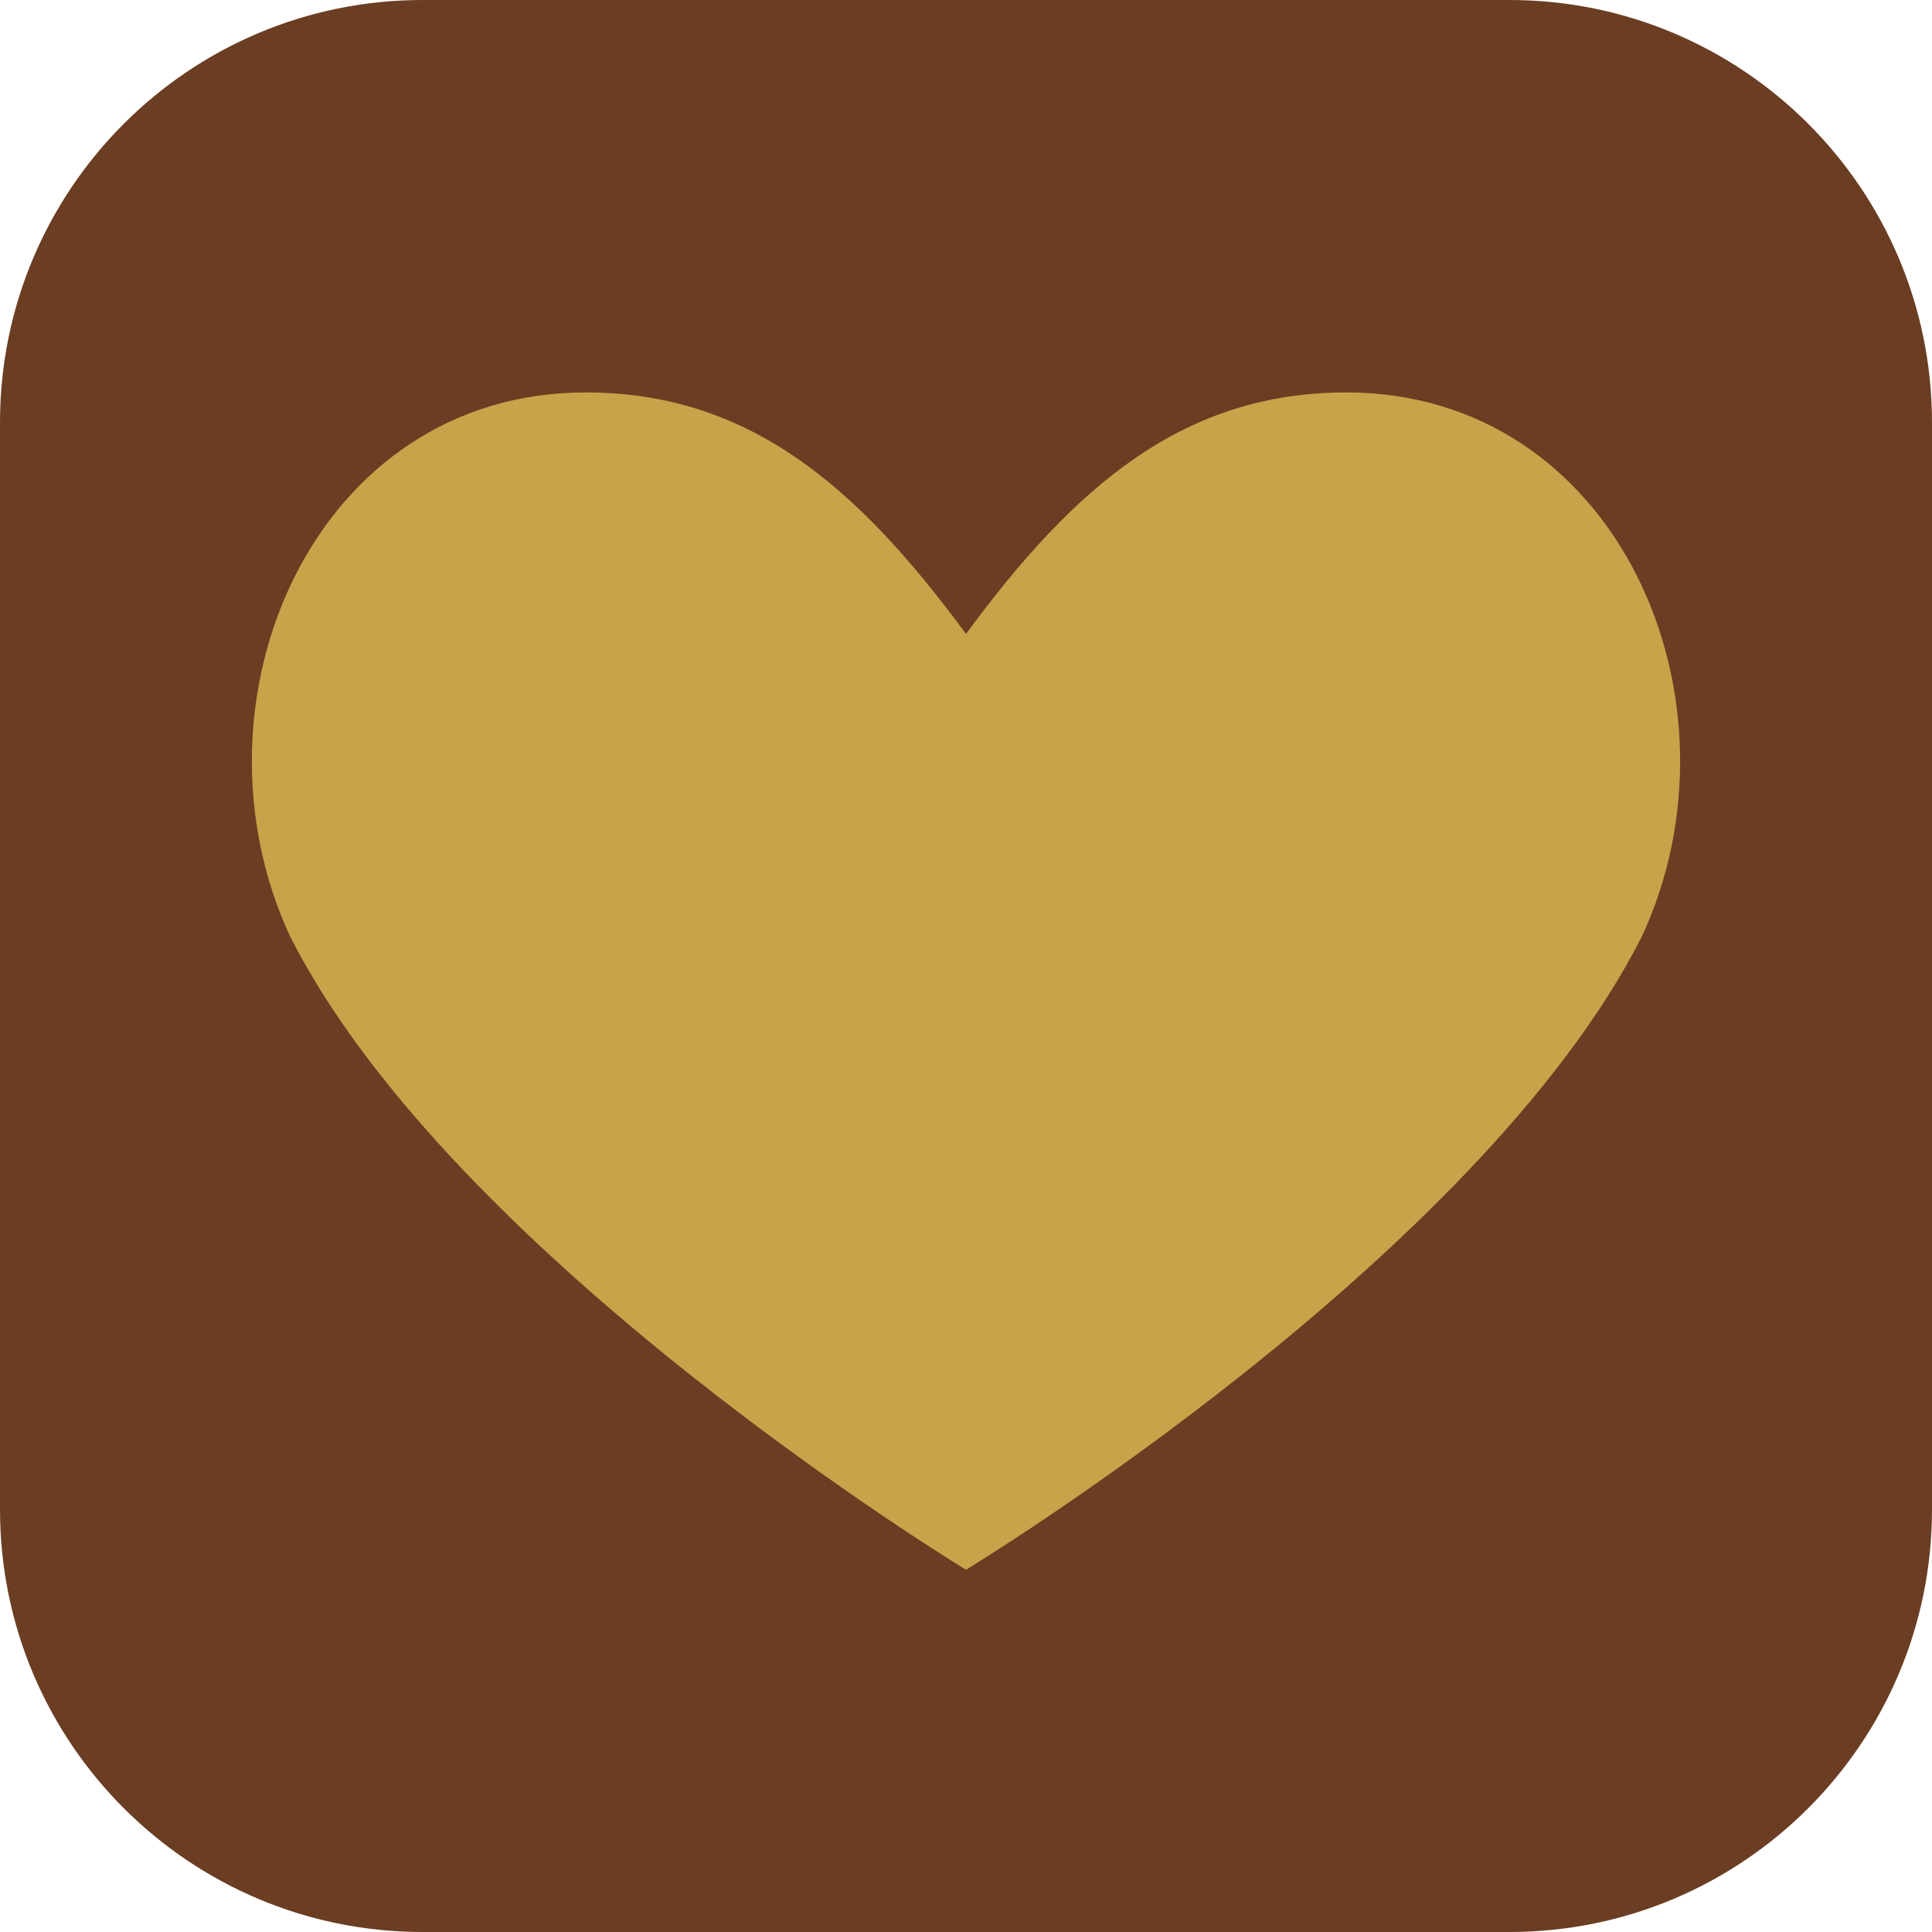
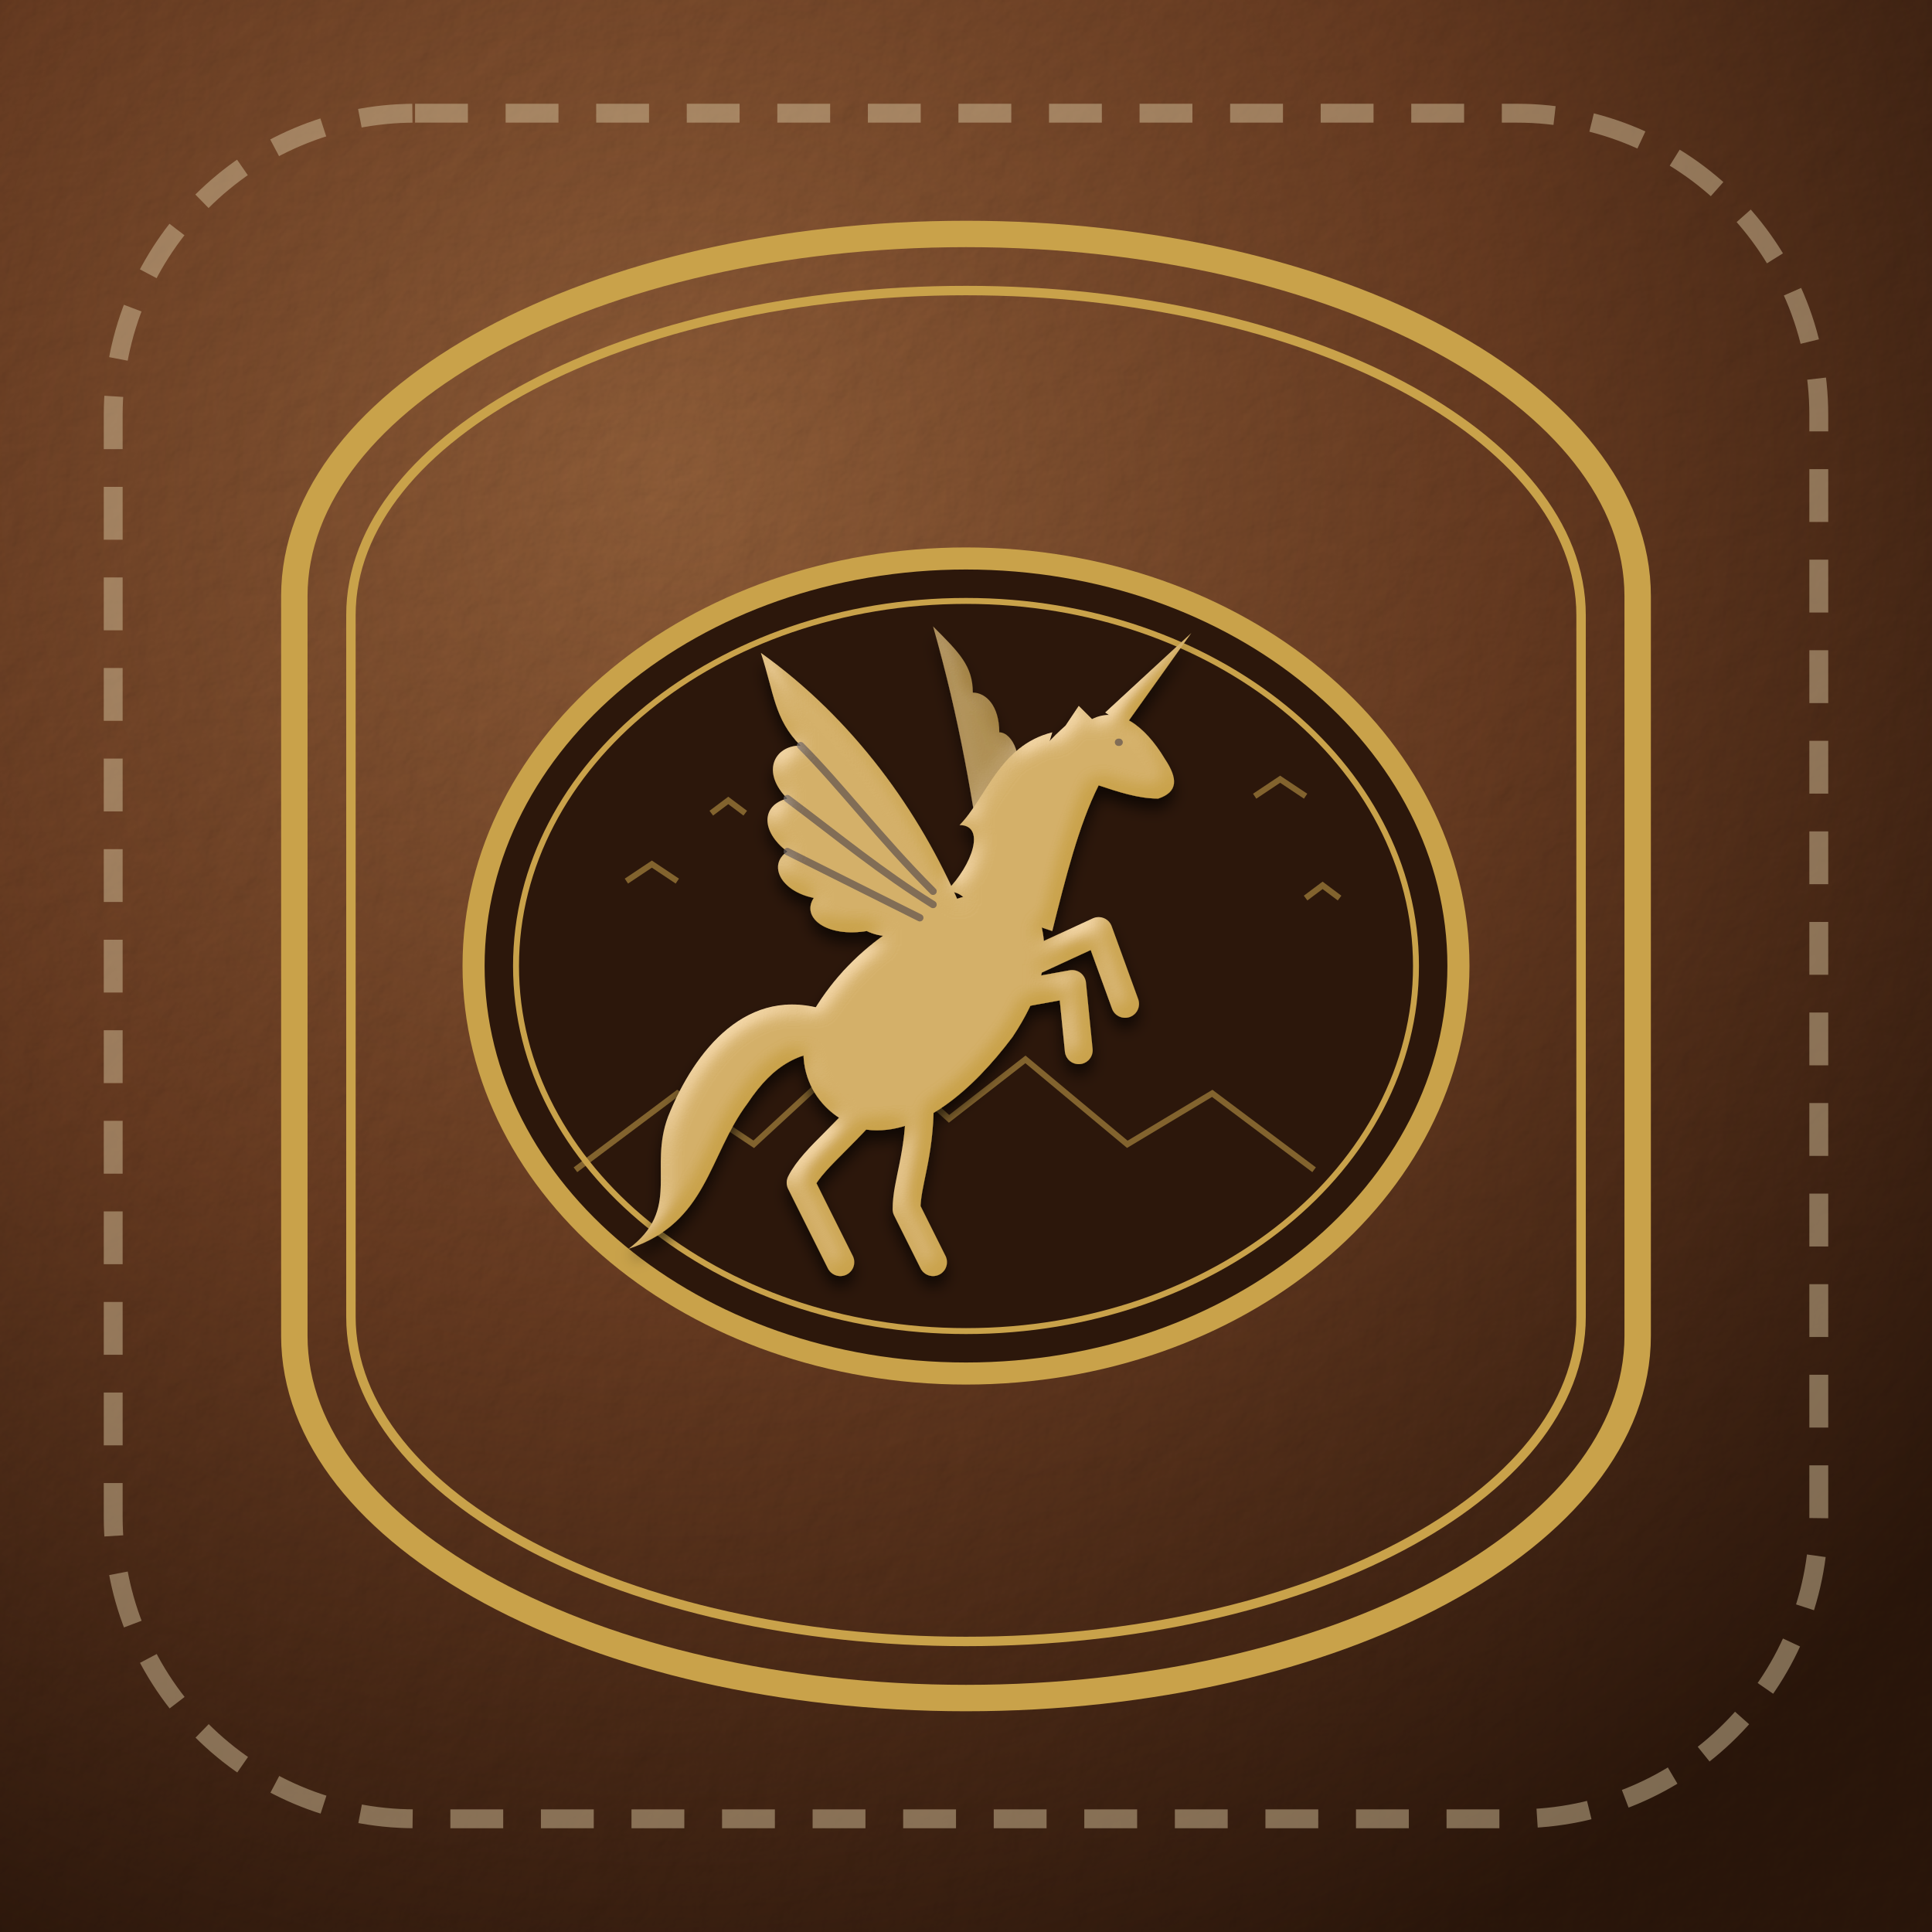
- <svg xmlns="http://www.w3.org/2000/svg" viewBox="0 0 64 64">
-   <rect width="64" height="64" rx="14" fill="#6b3d22" />
-   <path fill="#c9a24a" d="M32 52s-17-10.3-22.4-21C6 23.2 10.4 13 19.4 13c5.4 0 9 3.1 12.6 8 3.6-4.9 7.2-8 12.6-8 9 0 13.4 10.2 9.8 18C49 41.7 32 52 32 52z" />
+ <svg xmlns="http://www.w3.org/2000/svg" viewBox="0 0 512 512" width="512" height="512">
+   <defs>
+     <radialGradient id="lea" cx="35%" cy="25%" r="85%">
+       <stop offset="0" stop-color="#94603a" />
+       <stop offset=".5" stop-color="#6b3d22" />
+       <stop offset="1" stop-color="#2c170b" />
+     </radialGradient>
+     <filter id="tex">
+       <feTurbulence type="fractalNoise" baseFrequency=".11" numOctaves="4" seed="4" />
+       <feDiffuseLighting lighting-color="#fff" surfaceScale="1.8">
+         <feDistantLight azimuth="225" elevation="58" />
+       </feDiffuseLighting>
+     </filter>
+     <filter id="emboss" x="-10%" y="-10%" width="120%" height="120%">
+       <feGaussianBlur in="SourceAlpha" stdDeviation="1.4" result="b" />
+       <feSpecularLighting in="b" surfaceScale="4" specularConstant=".75" specularExponent="18" lighting-color="#fff" result="s">
+         <feDistantLight azimuth="235" elevation="42" />
+       </feSpecularLighting>
+       <feComposite in="s" in2="SourceAlpha" operator="in" result="hl" />
+       <feDropShadow in="SourceGraphic" dx="0" dy="1.6" stdDeviation="1.1" flood-opacity=".65" result="sh" />
+       <feComposite in="hl" in2="sh" operator="arithmetic" k2=".5" k3="1" />
+     </filter>
+   </defs>
+   <rect width="512" height="512" fill="url(#lea)" />
+   <rect width="512" height="512" filter="url(#tex)" style="mix-blend-mode:multiply" />
+   <rect x="30" y="30" width="452" height="452" rx="80" fill="none" stroke="#d4c09a" stroke-width="5" stroke-dasharray="14 10" opacity=".5" />
+   <rect x="78" y="62" width="356" height="388" rx="178" ry="96" fill="none" stroke="#c9a24a" stroke-width="7" />
+   <rect x="93" y="77" width="326" height="358" rx="163" ry="86" fill="none" stroke="#c9a24a" stroke-width="2.5" />
+   <g transform="translate(256 256) scale(2.25) translate(-60 -50)">
+     <ellipse cx="60" cy="50" rx="58" ry="48" fill="#2c170b" stroke="#c9a24a" stroke-width="2.6" />
+     <ellipse cx="60" cy="50" rx="53" ry="43" fill="none" stroke="#c9a24a" stroke-width=".7" />
+     <path d="M14 74l12-9 9 6 13-12 10 9 9-7 12 10 10-6 12 9M20 40l3-2 3 2M30 32l2-1.5 2 1.5M94 30l3-2 3 2M100 42l2-1.5 2 1.5" fill="none" stroke="#c9a24a" stroke-width=".7" opacity=".55" />
+     <g filter="url(#emboss)" transform="translate(14 10) scale(.78)">
+       <path fill="#c9a24a" opacity=".7" d="M62 40C60 26 58 14 54 0c4 4 6 6 6 10 2 0 4 2 4 6 2 0 4 4 2 8 3 2 2 6 0 8z" />
+       <g fill="#c9a24a">
+         <path d="M58 42C52 28 42 14 28 4c2 6 2 10 6 14-4 0-6 4-2 8-4 1-4 5 0 8-3 2-1 6 4 7-2 3 2 6 8 5 4 2 10 0 14-4z" />
+         <path d="M38 58C26 54 18 64 14 74c-3 8 2 14-6 20 12-4 12-14 18-22 4-6 8-8 14-8z" />
+         <path d="M62 40c-10 2-20 8-26 18-4 8 0 16 8 18 8 1 16-6 22-14 4-6 6-12 4-18z" />
+         <path d="M60 42c2-10 6-20 14-27l2-3 2 2c4-2 8 1 11 6 2 3 2 5-1 6-3 0-6-1-9-2-3 6-5 14-7 22z" />
+         <path d="M80 13L93 1 83 15z" />
+         <path d="M72 16c-8 2-10 10-14 14 4 0 2 6-2 10 4 0 4 4 4 6l6-10z" />
+       </g>
+       <path fill="none" stroke="#c9a24a" stroke-width="4.2" stroke-linecap="round" stroke-linejoin="round" d="M66 52l13-6 4 11M64 56l11-2 1 10M46 70c-4 6-10 10-12 14l6 12M52 72c0 8-2 12-2 16l4 8" />
+       <path fill="none" stroke="#2c170b" stroke-width="1.1" stroke-linecap="round" opacity=".6" d="M34 18c6 6 12 14 20 22M32 26c8 6 14 11 22 16M32 34c8 4 14 7 20 10M82 17.5h.1" />
+     </g>
+   </g>
</svg>
